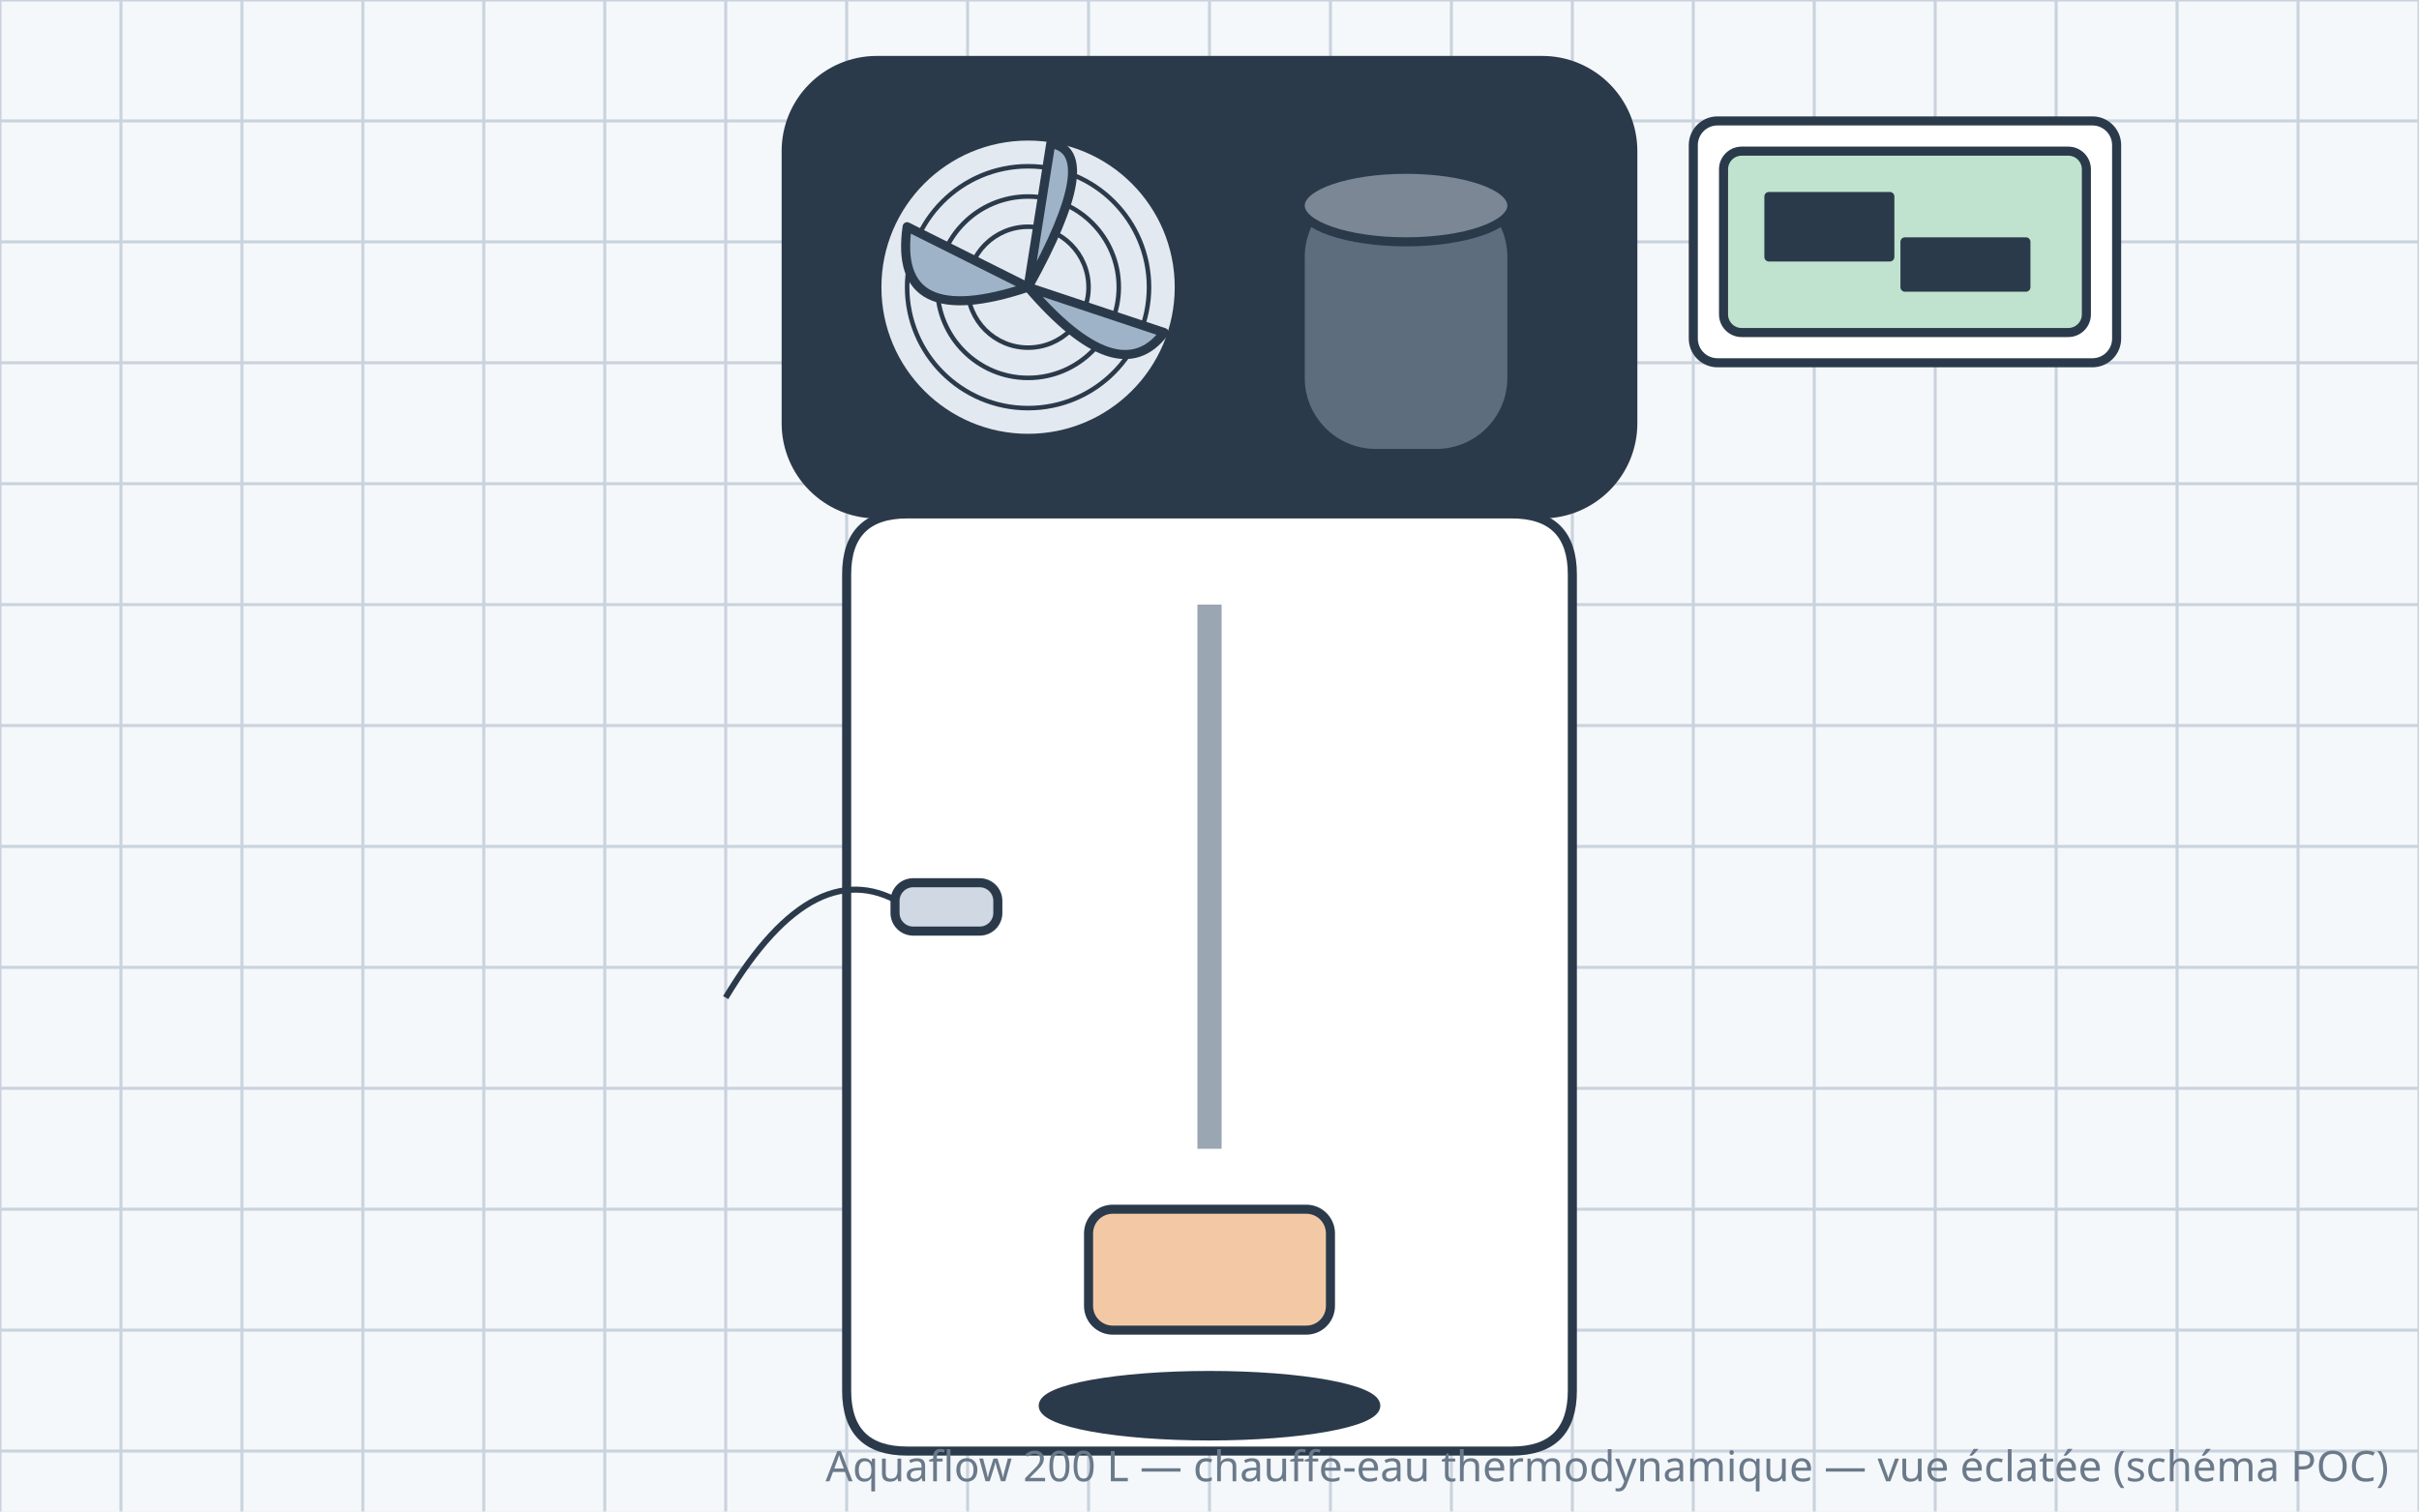
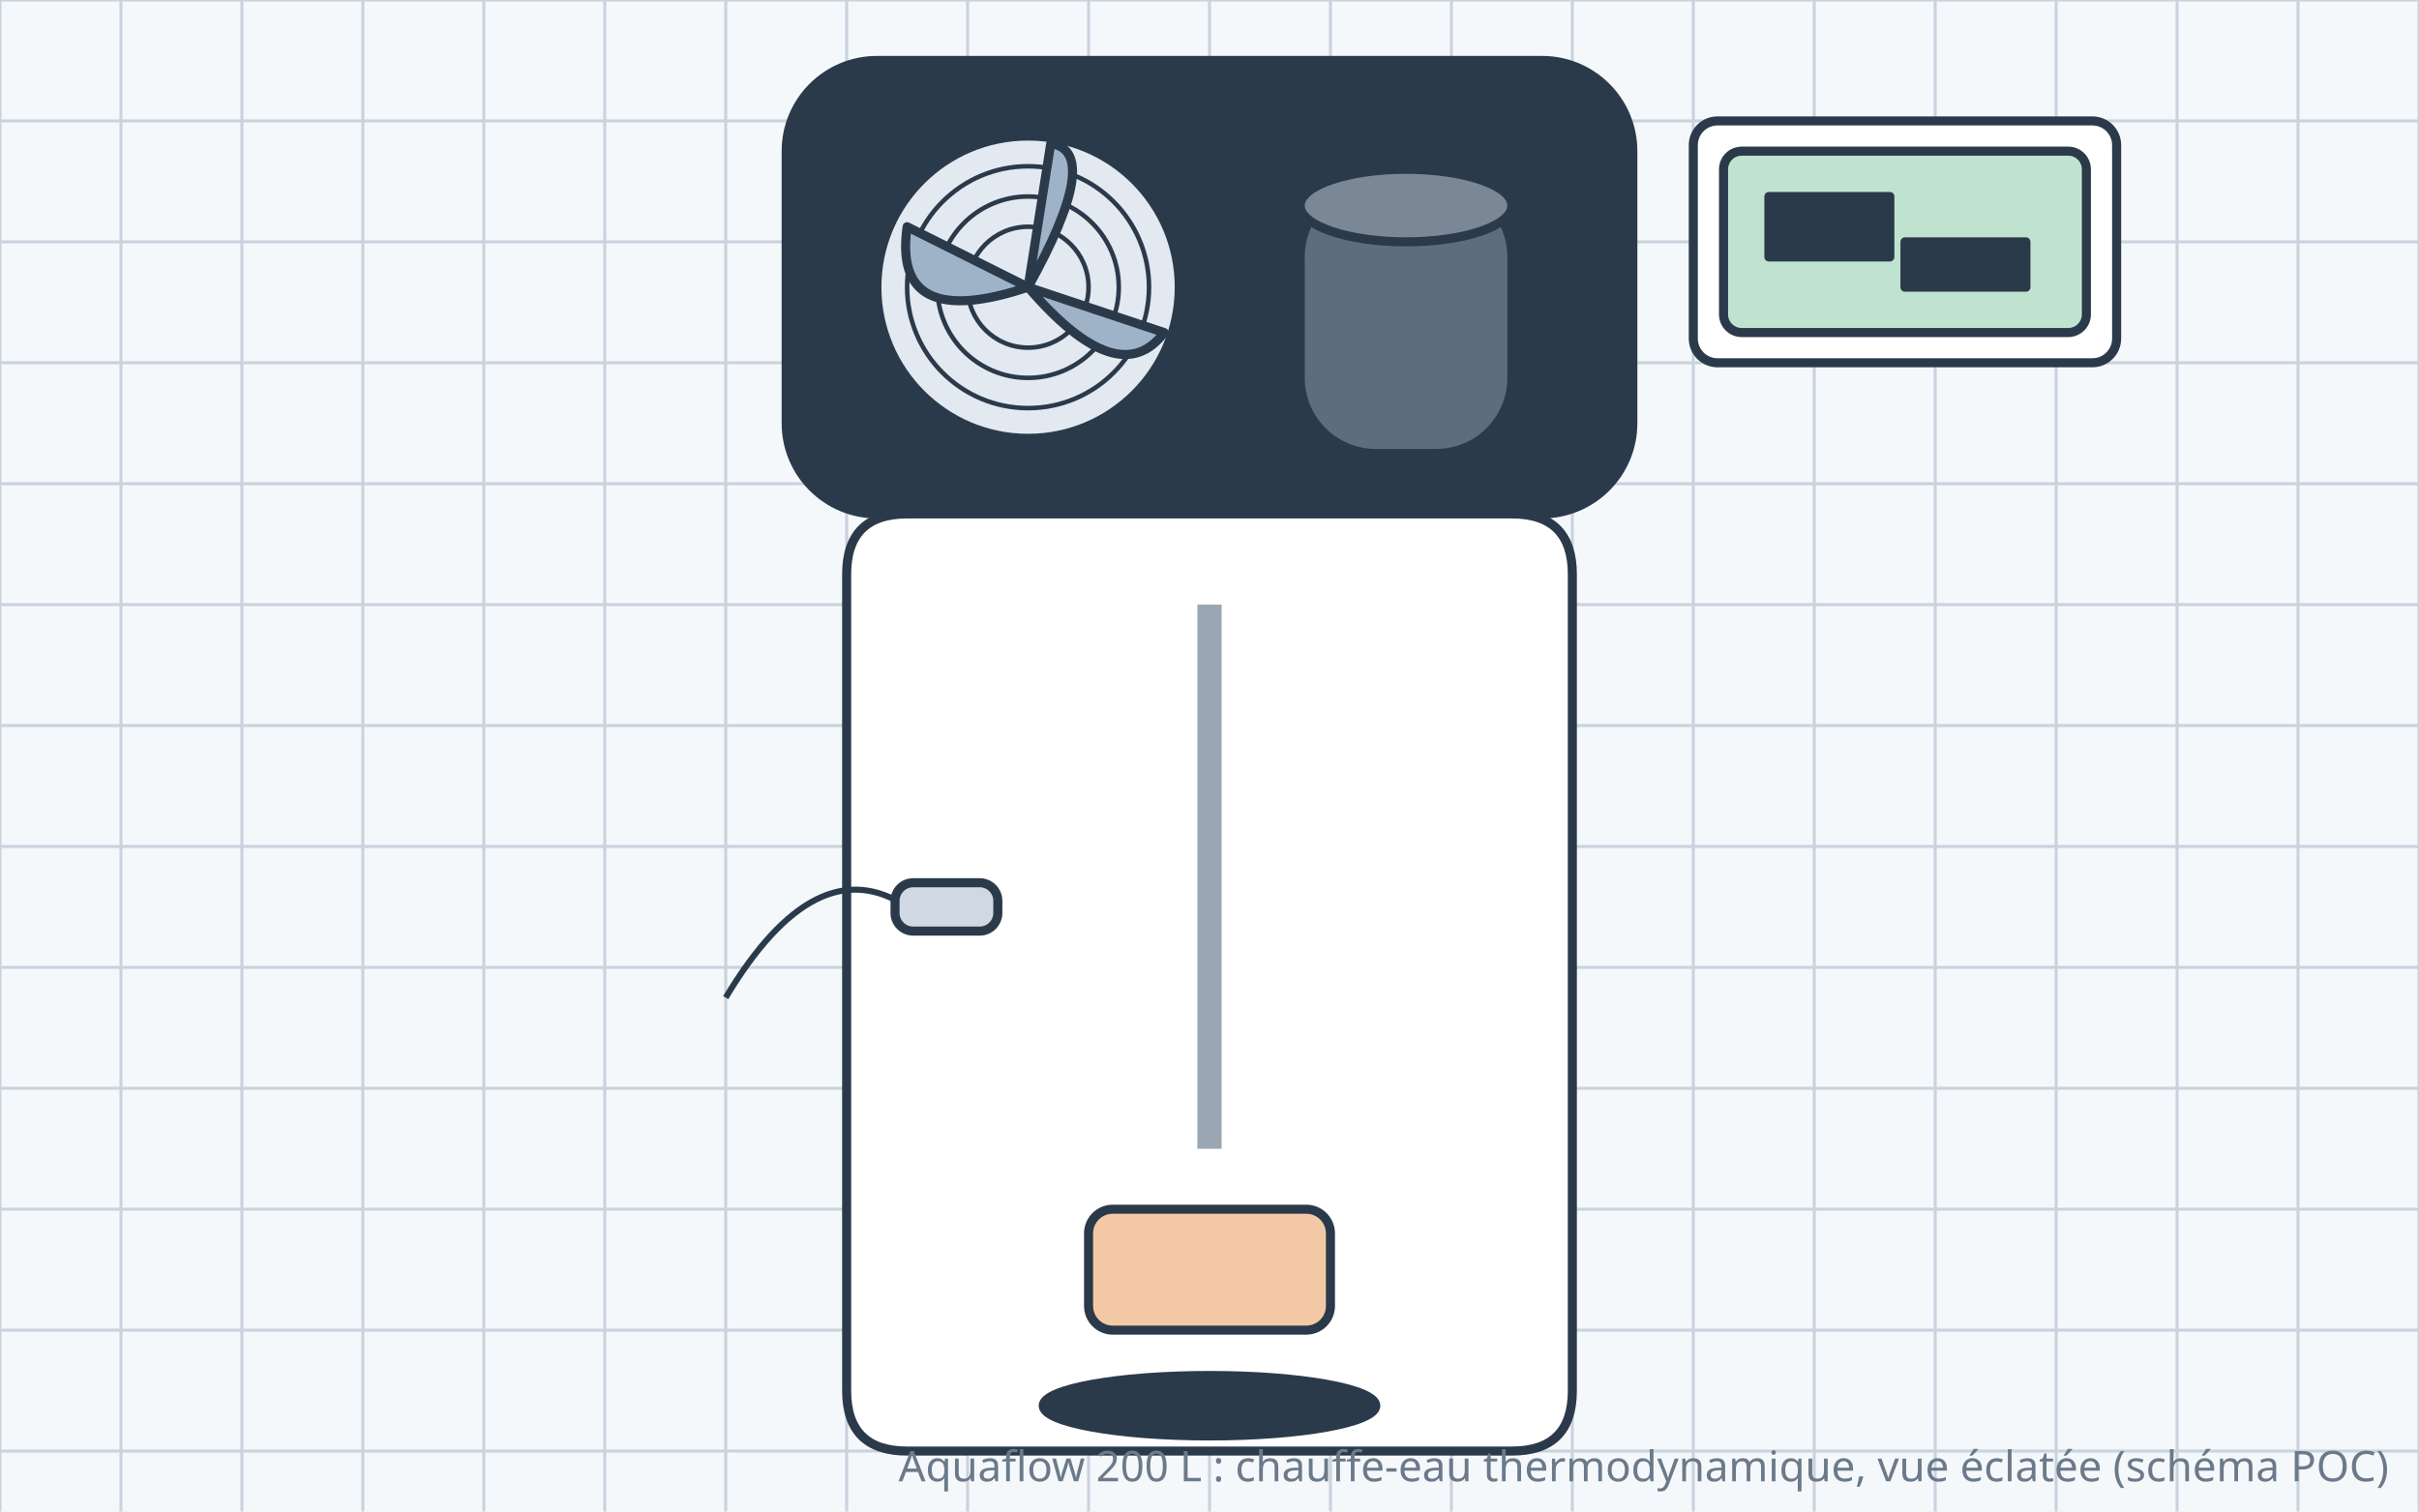
<svg xmlns="http://www.w3.org/2000/svg" viewBox="0 0 800 500" font-family="sans-serif">
  <rect width="800" height="500" fill="#f5f8fb" />
  <g fill="none" stroke="#c9d3de" stroke-width="1">
    <line x1="0" y1="0" x2="0" y2="500" />
    <line x1="40" y1="0" x2="40" y2="500" />
    <line x1="80" y1="0" x2="80" y2="500" />
    <line x1="120" y1="0" x2="120" y2="500" />
    <line x1="160" y1="0" x2="160" y2="500" />
    <line x1="200" y1="0" x2="200" y2="500" />
    <line x1="240" y1="0" x2="240" y2="500" />
    <line x1="280" y1="0" x2="280" y2="500" />
    <line x1="320" y1="0" x2="320" y2="500" />
    <line x1="360" y1="0" x2="360" y2="500" />
    <line x1="400" y1="0" x2="400" y2="500" />
    <line x1="440" y1="0" x2="440" y2="500" />
    <line x1="480" y1="0" x2="480" y2="500" />
    <line x1="520" y1="0" x2="520" y2="500" />
    <line x1="560" y1="0" x2="560" y2="500" />
    <line x1="600" y1="0" x2="600" y2="500" />
    <line x1="640" y1="0" x2="640" y2="500" />
    <line x1="680" y1="0" x2="680" y2="500" />
    <line x1="720" y1="0" x2="720" y2="500" />
    <line x1="760" y1="0" x2="760" y2="500" />
    <line x1="800" y1="0" x2="800" y2="500" />
    <line x1="0" y1="0" x2="800" y2="0" />
    <line x1="0" y1="40" x2="800" y2="40" />
    <line x1="0" y1="80" x2="800" y2="80" />
    <line x1="0" y1="120" x2="800" y2="120" />
    <line x1="0" y1="160" x2="800" y2="160" />
    <line x1="0" y1="200" x2="800" y2="200" />
    <line x1="0" y1="240" x2="800" y2="240" />
    <line x1="0" y1="280" x2="800" y2="280" />
    <line x1="0" y1="320" x2="800" y2="320" />
    <line x1="0" y1="360" x2="800" y2="360" />
    <line x1="0" y1="400" x2="800" y2="400" />
    <line x1="0" y1="440" x2="800" y2="440" />
    <line x1="0" y1="480" x2="800" y2="480" />
  </g>
  <g stroke="#2b3a4a" stroke-width="3" stroke-linejoin="round" fill="#ffffff">
    <rect x="260" y="20" width="280" height="150" rx="30" fill="#2b3a4a" />
    <circle cx="340" cy="95" r="50" fill="#e3e9f0" />
    <circle cx="340" cy="95" r="40" fill="none" stroke-width="1.5" />
    <circle cx="340" cy="95" r="30" fill="none" stroke-width="1.5" />
    <circle cx="340" cy="95" r="20" fill="none" stroke-width="1.5" />
    <path d="M340 95 Q365.0 50.0 347.5 47.5 Z M340 95 Q370.0 130.0 385.0 110.0 Z M340 95 Q295.0 110.0 300.0 75.0 Z" fill="#9fb3c8" />
    <rect x="430" y="60" width="70" height="90" rx="25" fill="#5d6d7e" />
    <ellipse cx="465" cy="68" rx="35" ry="12" fill="#7b8794" />
    <rect x="560" y="40" width="140" height="80" rx="8" fill="#ffffff" />
    <rect x="570" y="50" width="120" height="60" rx="6" fill="#bfe3cf" />
    <rect x="585" y="65" width="40" height="20" fill="#2b3a4a" />
    <rect x="630" y="80" width="40" height="15" fill="#2b3a4a" />
    <path d="M280 190 Q280 170 300 170 L500 170 Q520 170 520 190 L520 460 Q520 480 500 480 L300 480 Q280 480 280 460 Z" fill="#ffffff" />
    <line x1="400" y1="200" x2="400" y2="380" stroke-width="8" stroke="#9aa6b2" />
    <path d="M240 330 Q270 280 300 300" fill="none" stroke-width="2" />
    <rect x="296" y="292" width="34" height="16" rx="6" fill="#cfd8e3" />
    <rect x="360" y="400" width="80" height="40" rx="8" fill="#f3c9a5" />
    <ellipse cx="400" cy="465" rx="55" ry="10" fill="#2b3a4a" />
  </g>
-   <text x="790" y="490" text-anchor="end" font-size="14" fill="#6b7a8a">Aquaflow 200 L — chauffe-eau thermodynamique — vue éclatée (schéma POC)</text>
+   <text x="790" y="490" text-anchor="end" font-size="14" fill="#6b7a8a">Aquaflow 200 L : chauffe-eau thermodynamique, vue éclatée (schéma POC)</text>
</svg>
